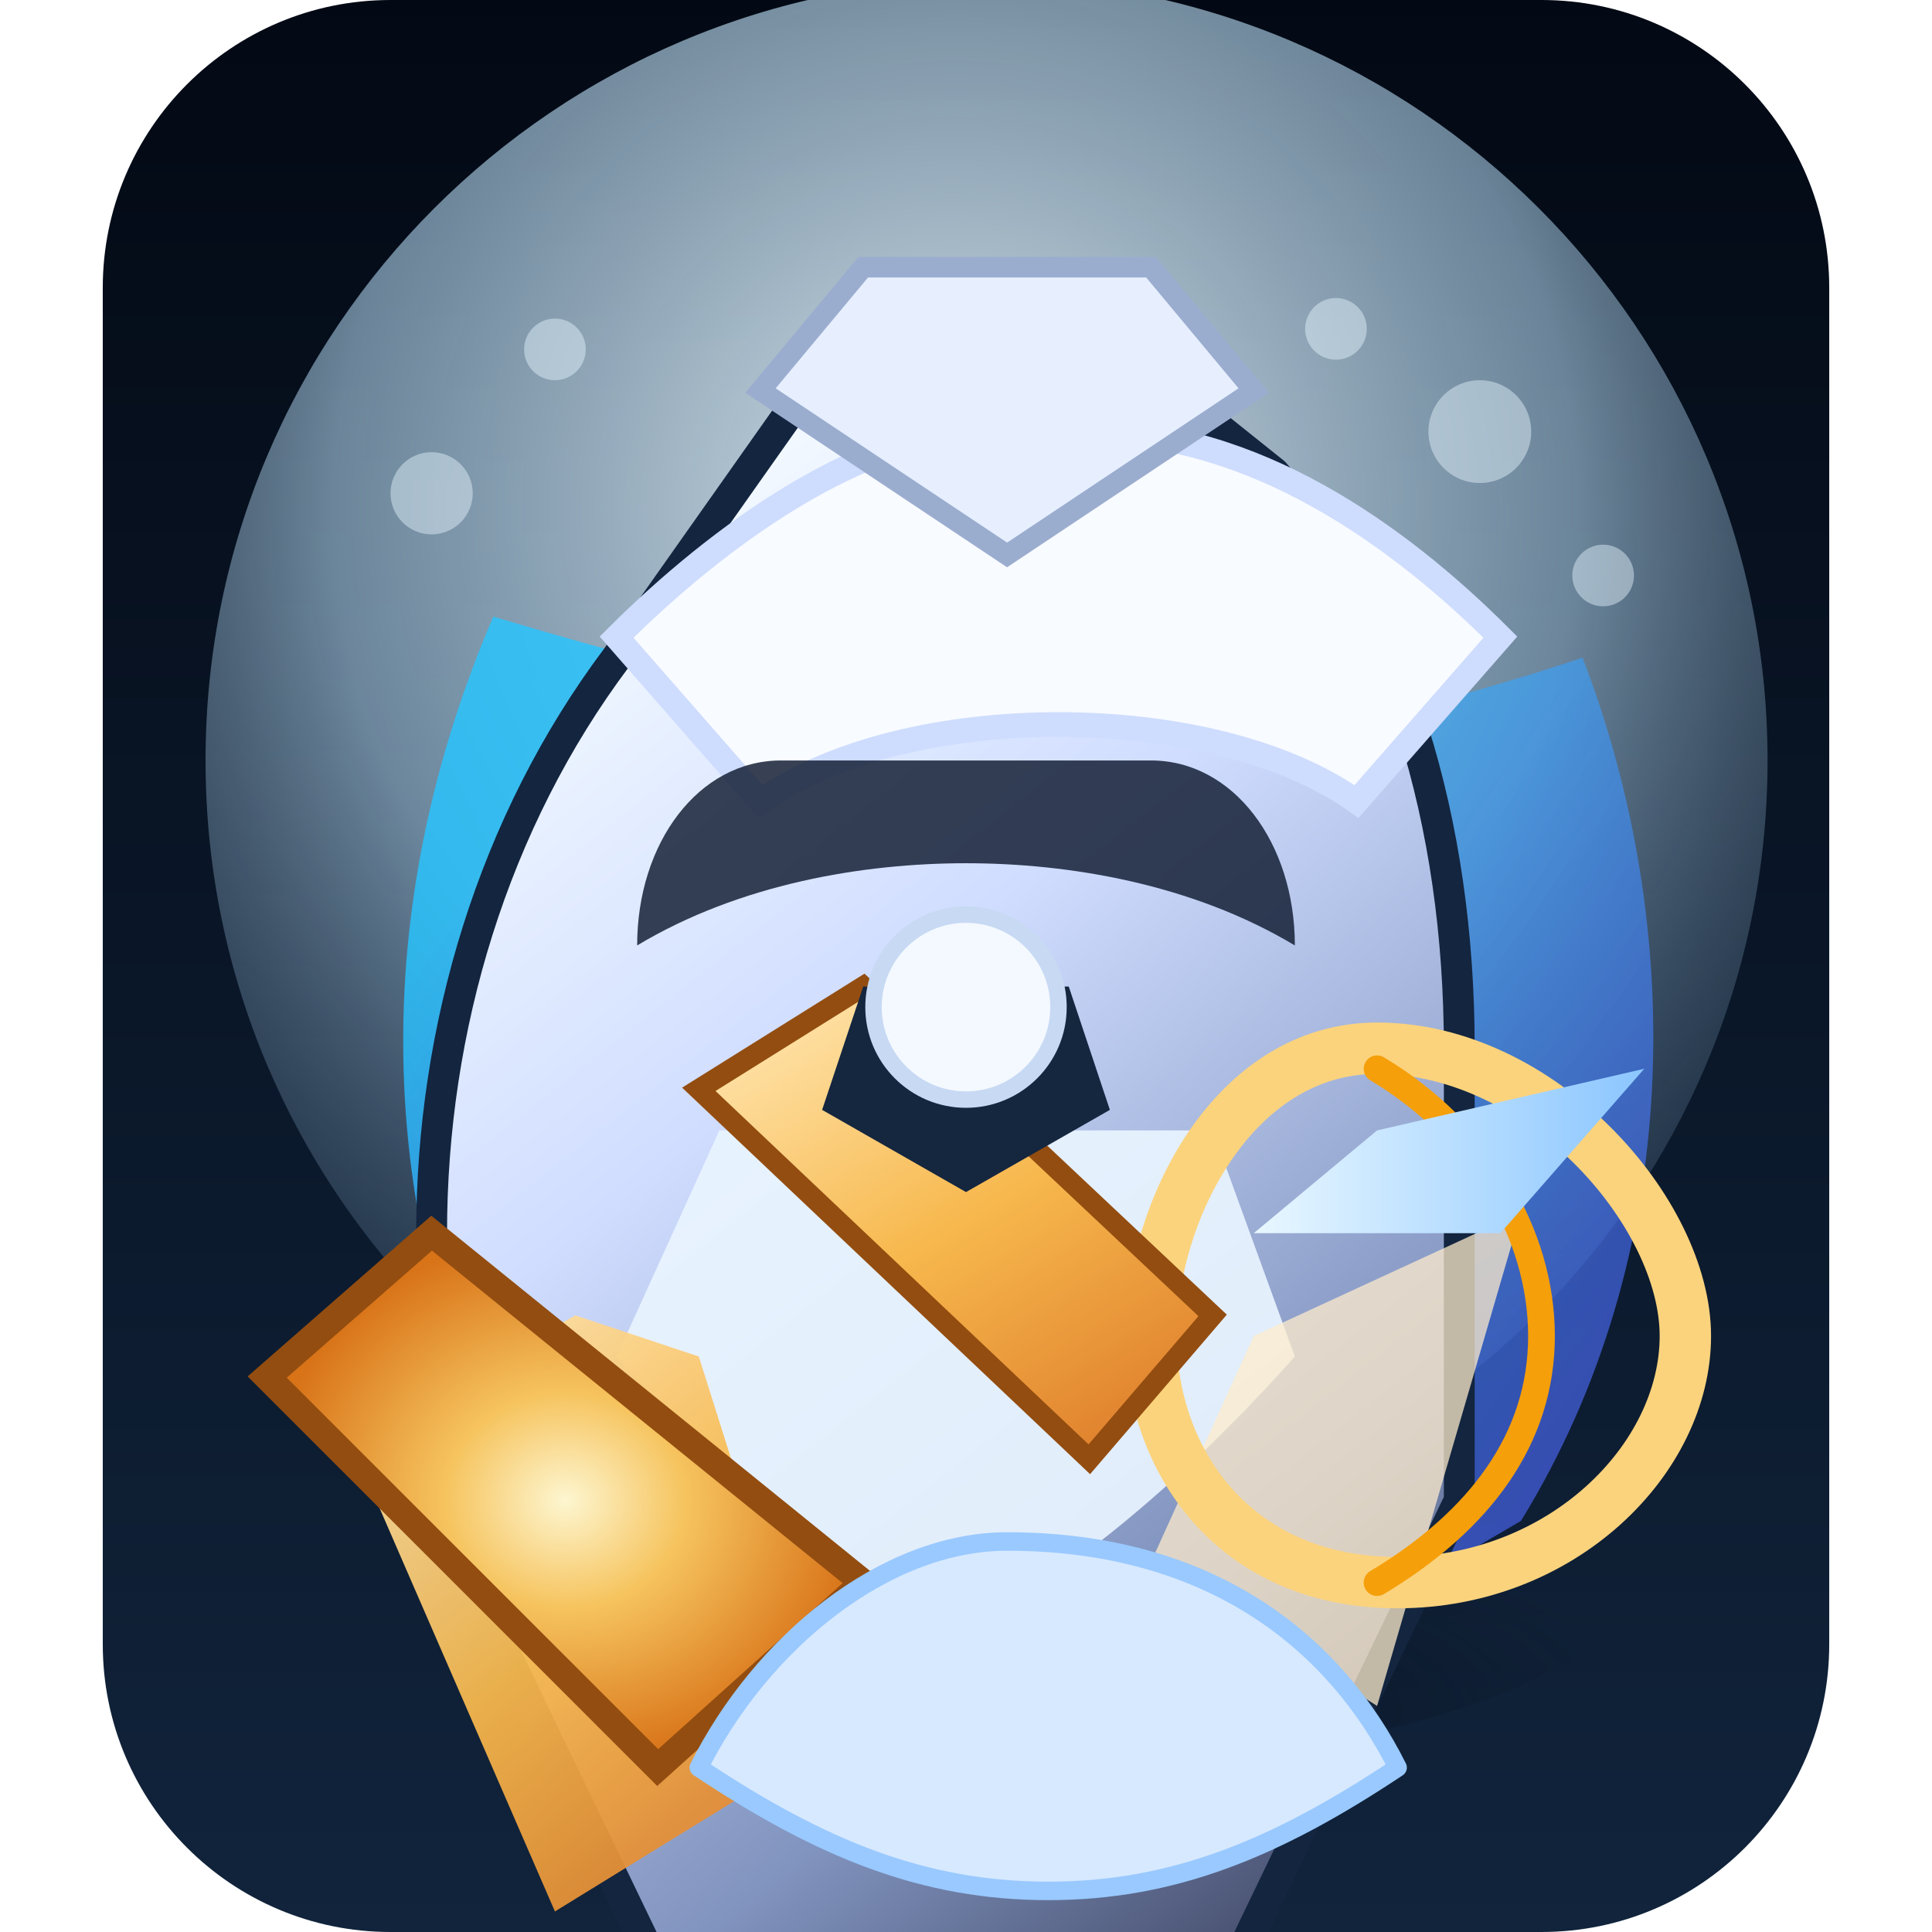
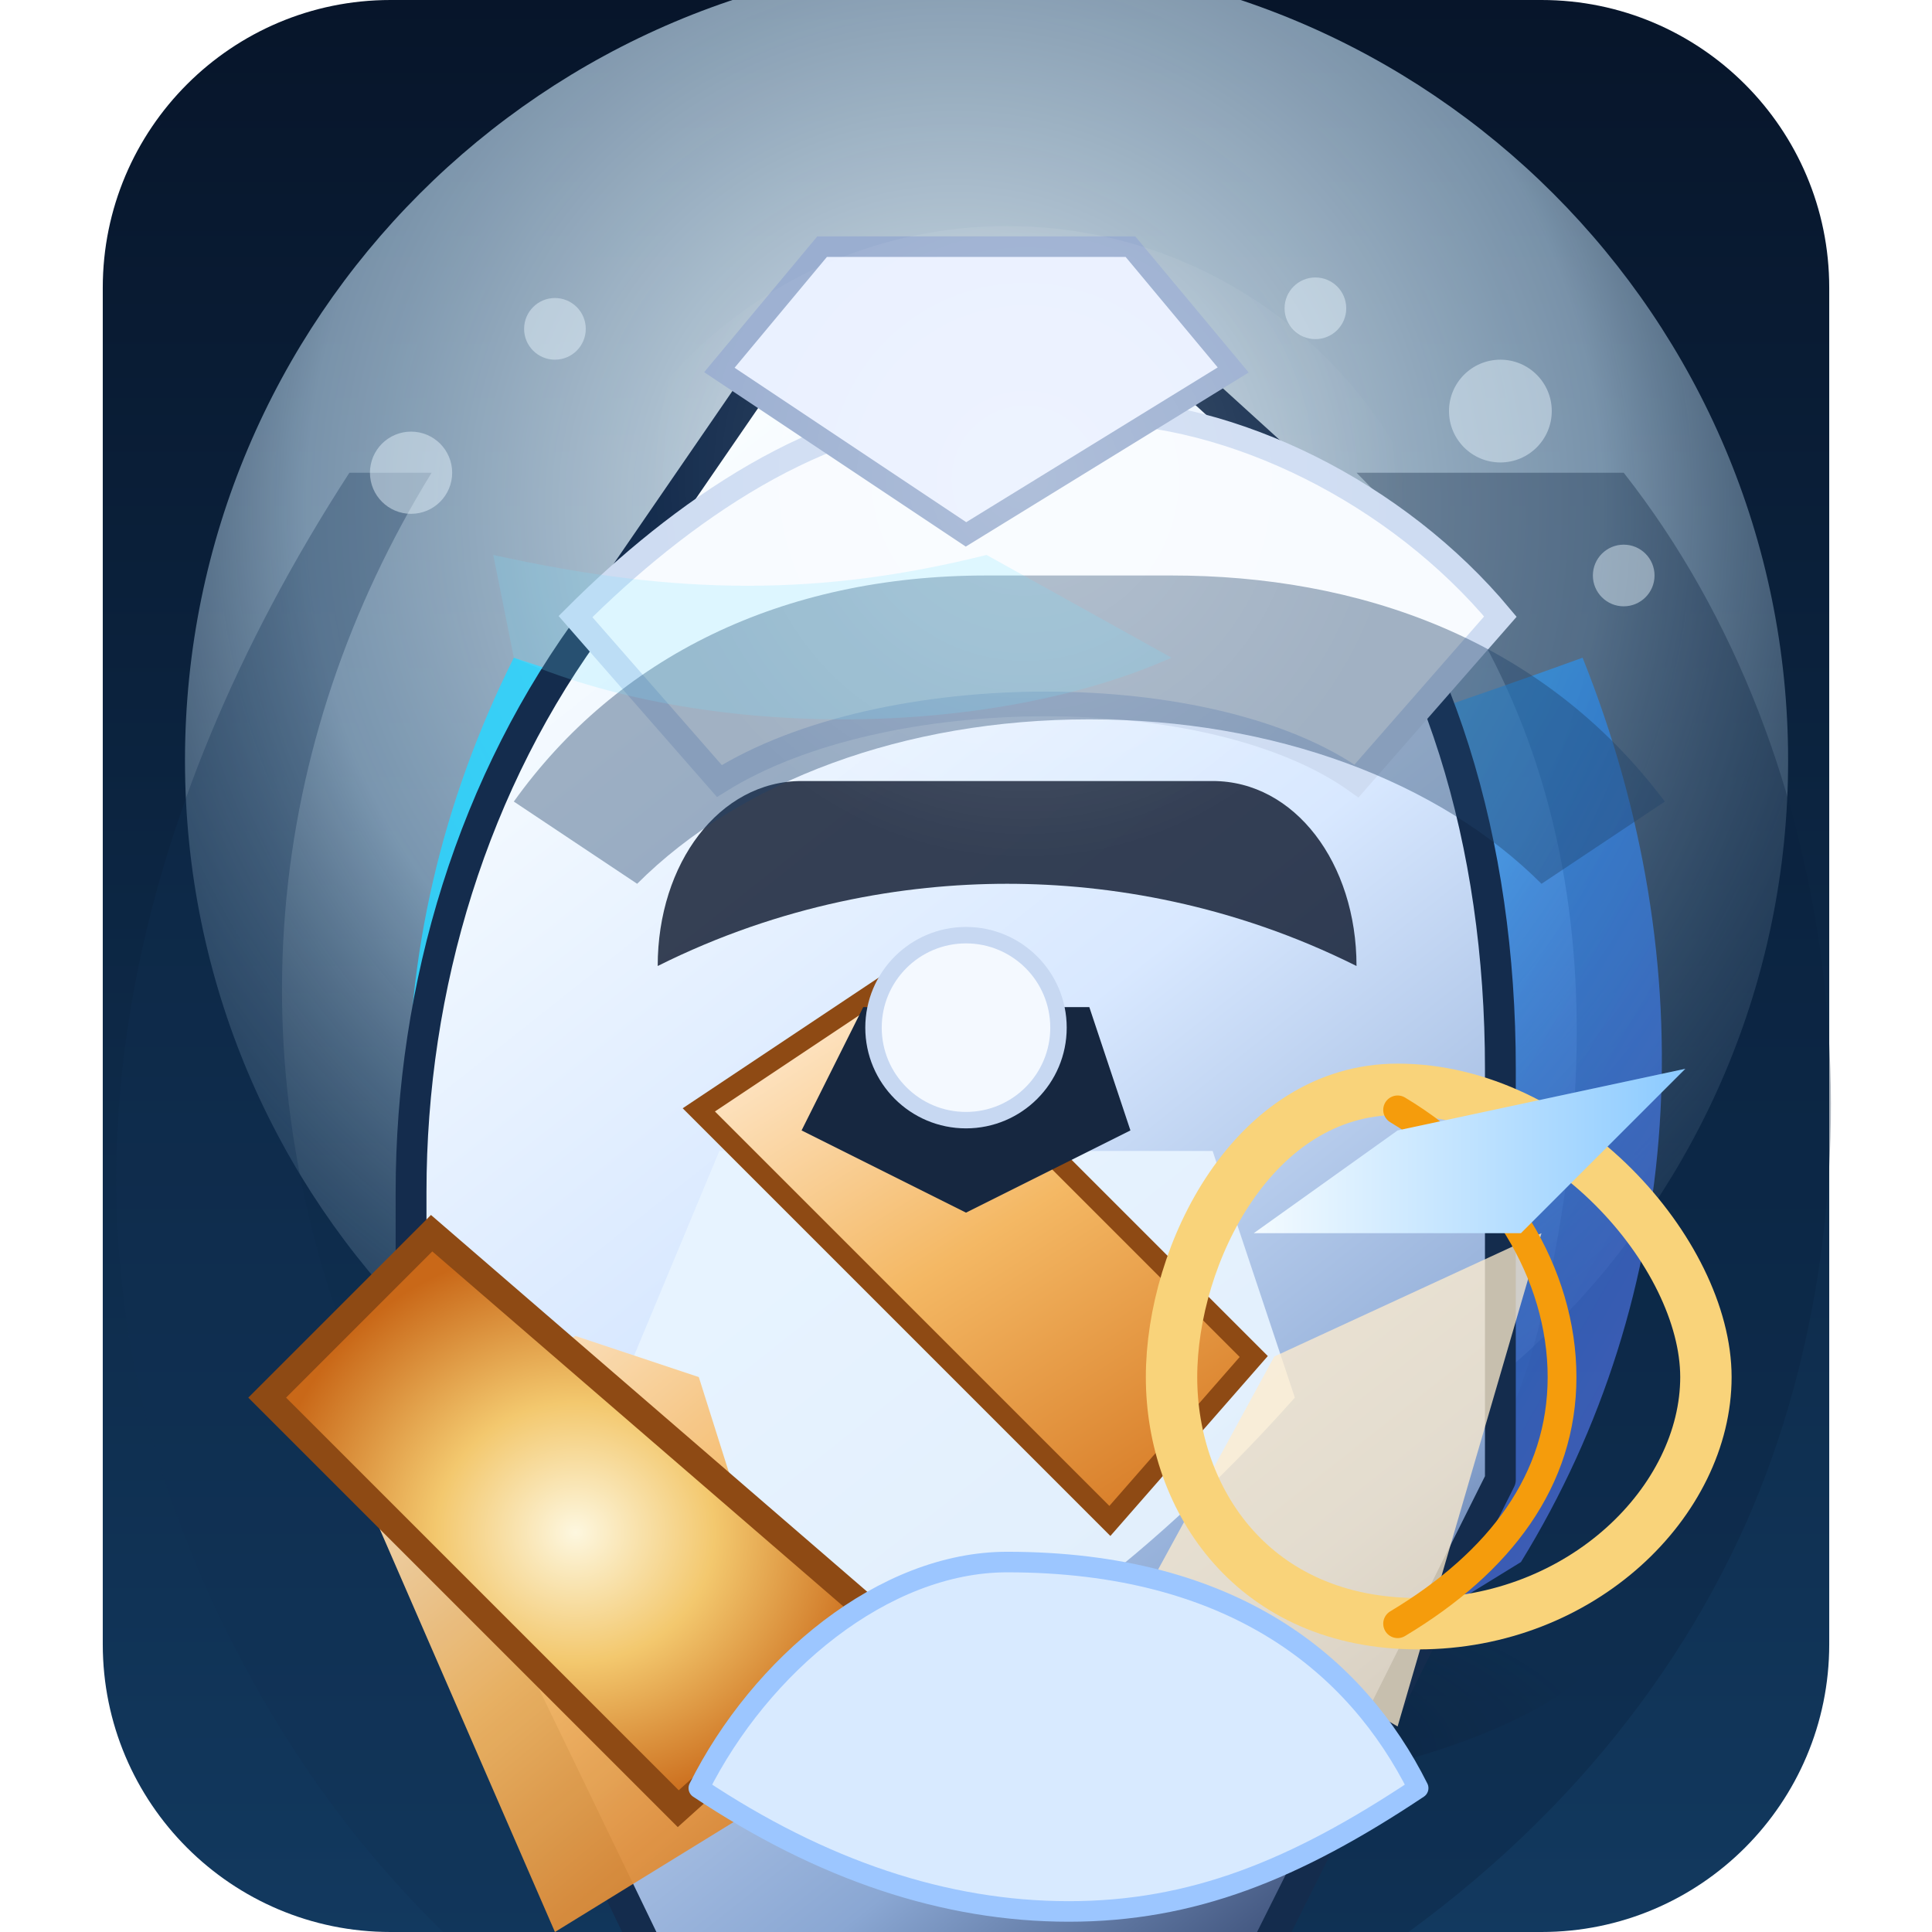
<svg xmlns="http://www.w3.org/2000/svg" viewBox="0 0 64 64" width="64" height="64" role="img" aria-labelledby="title desc">
  <defs>
-     <linearGradient id="archer-sky" x1="0%" x2="0%" y1="0%" y2="100%">
-       <stop offset="0" stop-color="#030914" />
-       <stop offset="1" stop-color="#11243c" />
+     <linearGradient id="archer-sky" x1="0%" y1="0%" x2="0%" y2="100%">
+       <stop offset="0" stop-color="#07152a" />
+       <stop offset="1" stop-color="#12395f" />
    </linearGradient>
    <radialGradient id="archer-aurora" cx="48%" cy="34%" r="82%">
-       <stop offset="0" stop-color="#eefaff" stop-opacity="0.9" />
-       <stop offset="0.48" stop-color="#bde4ff" stop-opacity="0.55" />
-       <stop offset="1" stop-color="#162b46" stop-opacity="0" />
+       <stop offset="0" stop-color="#f2fbff" stop-opacity="0.92" />
+       <stop offset="0.5" stop-color="#c9e8ff" stop-opacity="0.58" />
+       <stop offset="1" stop-color="#122a45" stop-opacity="0" />
    </radialGradient>
-     <linearGradient id="archer-cloak" x1="16%" x2="88%" y1="18%" y2="94%">
-       <stop offset="0" stop-color="#27c5ff" />
-       <stop offset="1" stop-color="#5460ff" />
+     <linearGradient id="archer-cloak" x1="12%" y1="20%" x2="90%" y2="88%">
+       <stop offset="0" stop-color="#2ad5ff" />
+       <stop offset="0.48" stop-color="#2490ff" />
+       <stop offset="1" stop-color="#6a7cff" />
    </linearGradient>
-     <linearGradient id="archer-leather" x1="18%" x2="84%" y1="0%" y2="100%">
-       <stop offset="0" stop-color="#ffe5ae" />
-       <stop offset="0.5" stop-color="#f7b84d" />
-       <stop offset="1" stop-color="#de7d2b" />
+     <linearGradient id="archer-armor" x1="30%" y1="8%" x2="74%" y2="96%">
+       <stop offset="0" stop-color="#f9fdff" />
+       <stop offset="0.44" stop-color="#d8e8ff" />
+       <stop offset="0.82" stop-color="#8aa7d3" />
+       <stop offset="1" stop-color="#42567f" />
    </linearGradient>
-     <linearGradient id="archer-armor" x1="30%" x2="72%" y1="6%" y2="96%">
-       <stop offset="0" stop-color="#f5fbff" />
-       <stop offset="0.36" stop-color="#d0ddff" />
-       <stop offset="0.78" stop-color="#8194bf" />
-       <stop offset="1" stop-color="#4b5474" />
+     <linearGradient id="archer-leather" x1="18%" y1="0%" x2="84%" y2="100%">
+       <stop offset="0" stop-color="#ffead0" />
+       <stop offset="0.48" stop-color="#f4b864" />
+       <stop offset="1" stop-color="#d67924" />
    </linearGradient>
-     <radialGradient id="archer-bow" cx="50%" cy="50%" r="50%">
-       <stop offset="0" stop-color="#fdf6d0" />
-       <stop offset="0.4" stop-color="#f6c45f" />
-       <stop offset="1" stop-color="#d87318" />
+     <radialGradient id="archer-bow" cx="50%" cy="52%" r="50%">
+       <stop offset="0" stop-color="#fdf7df" />
+       <stop offset="0.45" stop-color="#f3c86e" />
+       <stop offset="1" stop-color="#c96818" />
    </radialGradient>
-     <linearGradient id="archer-arrow" x1="0%" x2="100%" y1="0%" y2="0%">
-       <stop offset="0" stop-color="#e8f7ff" />
-       <stop offset="1" stop-color="#8bc6ff" />
+     <linearGradient id="archer-arrow" x1="0%" y1="0%" x2="100%" y2="0%">
+       <stop offset="0" stop-color="#f4fbff" />
+       <stop offset="1" stop-color="#8bcaff" />
    </linearGradient>
    <radialGradient id="archer-shadow" cx="52%" cy="86%" r="48%">
-       <stop offset="0" stop-color="rgba(8,14,28,0.55)" />
+       <stop offset="0" stop-color="rgba(8,14,28,0.5)" />
      <stop offset="1" stop-color="rgba(8,14,28,0)" />
+     </radialGradient>
+     <radialGradient id="archer-highlight" cx="52%" cy="28%" r="42%">
+       <stop offset="0" stop-color="rgba(255,255,255,0.8)" />
+       <stop offset="1" stop-color="rgba(255,255,255,0)" />
    </radialGradient>
  </defs>
  <g transform="translate(3.404255, 0) scale(0.3404255)">
    <rect width="168" height="188" rx="28" fill="url(#archer-sky)" />
-     <circle cx="86" cy="74" r="76" fill="url(#archer-aurora)" />
-     <ellipse cx="90" cy="152" rx="60" ry="20" fill="url(#archer-shadow)" />
-     <path d="M38 60c-12 28-12 58 2 86l26 14c-2-32 10-64 34-84-24-6-42-10-62-16Z" fill="url(#archer-cloak)" opacity="0.82" />
-     <path d="M144 64c10 26 10 58-6 84l-24 14c4-30-4-60-30-82 22-6 42-10 60-16Z" fill="url(#archer-cloak)" opacity="0.62" />
-     <path d="M74 30 50 64c-12 16-18 36-18 56v26l26 54h48l26-54V102c0-22-6-42-18-56L94 30H74Z" fill="url(#archer-armor)" stroke="#13253f" stroke-width="3" stroke-linejoin="round" />
-     <path d="M60 110h48l8 22c-16 18-30 26-32 26s-18-8-34-26l10-22Z" fill="#e9f4ff" opacity="0.92" />
-     <path d="M86 42c-12 0-26 10-36 20l14 16c14-10 44-10 58 0l14-16c-10-10-24-20-40-20Z" fill="#f8fbff" stroke="#cedcfe" stroke-width="2.4" />
-     <path d="M74 26h28l10 12-24 16-24-16 10-12Z" fill="#e7efff" stroke="#9badcf" stroke-width="2" />
-     <path d="M58 132l12 38-26 16-20-46 22-12 12 4Z" fill="url(#archer-leather)" opacity="0.94" />
-     <path d="M112 130l26-12-14 48-22-14 10-22Z" fill="#ffeccc" opacity="0.74" />
-     <path d="M32 120 16 134l38 38 20-18-42-34Z" fill="url(#archer-bow)" stroke="#934d10" stroke-width="2.6" />
-     <path d="M124 102c16 0 30 16 30 28s-12 24-28 24-24-12-24-24 8-28 22-28Z" fill="none" stroke="#fbd37d" stroke-width="5" stroke-linecap="round" />
-     <path d="M124 104c10 6 16 16 16 26s-6 18-16 24" fill="none" stroke="#f59f0b" stroke-width="2.6" stroke-linecap="round" />
-     <path d="M58 106l16-10 34 32-12 14-38-36Z" fill="url(#archer-leather)" stroke="#934d10" stroke-width="2" />
-     <path d="M124 110l26-6-14 16h-24l12-10Z" fill="url(#archer-arrow)" />
-     <path d="M88 150c-12 0-24 10-30 22 12 8 22 12 34 12s22-4 34-12c-6-12-18-22-38-22Z" fill="#d7e9ff" stroke="#99c9ff" stroke-width="1.8" stroke-linejoin="round" />
-     <path d="M74 96h20l4 12-14 8-14-8 4-12Z" fill="#15263f" />
-     <circle cx="84" cy="98" r="9" fill="#f4f9ff" stroke="#c7d9f3" stroke-width="1.6" />
-     <path d="M66 74c-8 0-14 8-14 18 10-6 22-8 32-8s22 2 32 8c0-10-6-18-14-18H66Z" fill="#0d192e" opacity="0.82" />
-     <g fill="rgba(231,246,255,0.45)">
-       <circle cx="32" cy="48" r="4" />
-       <circle cx="44" cy="34" r="3" />
-       <circle cx="134" cy="42" r="5" />
-       <circle cx="146" cy="56" r="3" />
-       <circle cx="120" cy="32" r="3" />
+     <circle cx="86" cy="74" r="78" fill="url(#archer-aurora)" />
+     <ellipse cx="88" cy="156" rx="60" ry="20" fill="url(#archer-shadow)" />
+     <path d="M32 46c-16 26-20 58-6 90 8 20 22 36 38 46l-12 20c-22-12-38-34-46-58-10-30-4-64 18-98Z" fill="#102e52" opacity="0.32" />
+     <path d="M148 46c22 28 26 70 12 102-8 18-22 34-42 46l-12-20c16-10 30-28 34-46 8-34 2-62-18-82Z" fill="#0a213d" opacity="0.34" />
+     <path d="M40 64c-14 28-14 60 2 90l28 16c-4-34 6-66 32-88-24-6-44-12-62-18Z" fill="url(#archer-cloak)" opacity="0.86" />
+     <path d="M144 64c12 30 10 62-6 88l-26 16c4-34-4-64-30-84 20-6 40-12 62-20Z" fill="url(#archer-cloak)" opacity="0.58" />
+     <path d="M70 28 48 60c-12 16-18 36-18 56v26l28 58h50l28-56V104c0-22-6-42-18-56L96 28H70Z" fill="url(#archer-armor)" stroke="#142c4d" stroke-width="3" stroke-linejoin="round" />
+     <path d="M60 112h48l8 24c-16 18-30 26-32 26s-18-8-34-26l10-24Z" fill="#e8f4ff" opacity="0.92" />
+     <path d="M84 40c-14 0-28 10-38 20l14 16c16-10 48-10 62 0l14-16c-10-12-26-20-40-20Z" fill="#f8fbff" stroke="#cedcf2" stroke-width="2.4" />
+     <path d="M70 24h30l10 12-26 16-24-16 10-12Z" fill="#e9f0ff" stroke="#9aaed0" stroke-width="2" />
+     <path d="M58 134l12 38-26 16-20-46 22-12 12 4Z" fill="url(#archer-leather)" opacity="0.94" />
+     <path d="M114 132l26-12-14 48-24-14 12-22Z" fill="#ffeccd" opacity="0.76" />
+     <path d="M32 120 16 136l40 40 20-18-44-38Z" fill="url(#archer-bow)" stroke="#8e4a14" stroke-width="2.6" />
+     <path d="M58 108l18-12 36 36-14 16-40-40Z" fill="url(#archer-leather)" stroke="#8e4a14" stroke-width="2" />
+     <path d="M126 106c16 0 30 16 30 28s-12 24-28 24-24-12-24-24 8-28 22-28Z" fill="none" stroke="#f9d37a" stroke-width="5" stroke-linecap="round" />
+     <path d="M126 108c10 6 16 16 16 26s-6 18-16 24" fill="none" stroke="#f59c0c" stroke-width="2.8" stroke-linecap="round" />
+     <path d="M126 110l28-6-16 16h-26l14-10Z" fill="url(#archer-arrow)" />
+     <path d="M88 152c-12 0-24 10-30 22 12 8 24 12 36 12s22-4 34-12c-6-12-18-22-40-22Z" fill="#d8eaff" stroke="#9cc6ff" stroke-width="2" stroke-linejoin="round" />
+     <path d="M74 98h22l4 12-16 8-16-8 6-12Z" fill="#162740" />
+     <circle cx="84" cy="100" r="9" fill="#f4f9ff" stroke="#c7d8f2" stroke-width="1.6" />
+     <path d="M68 76c-8 0-14 8-14 18 12-6 24-8 34-8s22 2 34 8c0-10-6-18-14-18H68Z" fill="#0d192e" opacity="0.82" />
+     <path d="M86 56c-20 0-36 8-46 22l12 8c10-10 26-16 44-16s34 6 44 16l12-8c-12-16-30-22-48-22Z" fill="#1d416a" opacity="0.4" />
+     <g fill="rgba(232,246,255,0.46)">
+       <circle cx="30" cy="46" r="4" />
+       <circle cx="44" cy="32" r="3" />
+       <circle cx="136" cy="40" r="5" />
+       <circle cx="148" cy="56" r="3" />
+       <circle cx="118" cy="30" r="3" />
    </g>
+     <circle cx="88" cy="66" r="44" fill="url(#archer-highlight)" opacity="0.26" />
+     <path d="M40 64c18 8 46 8 64 0l-18-10c-16 4-30 4-48 0L40 64Z" fill="#73e1ff" opacity="0.2" />
  </g>
</svg>
